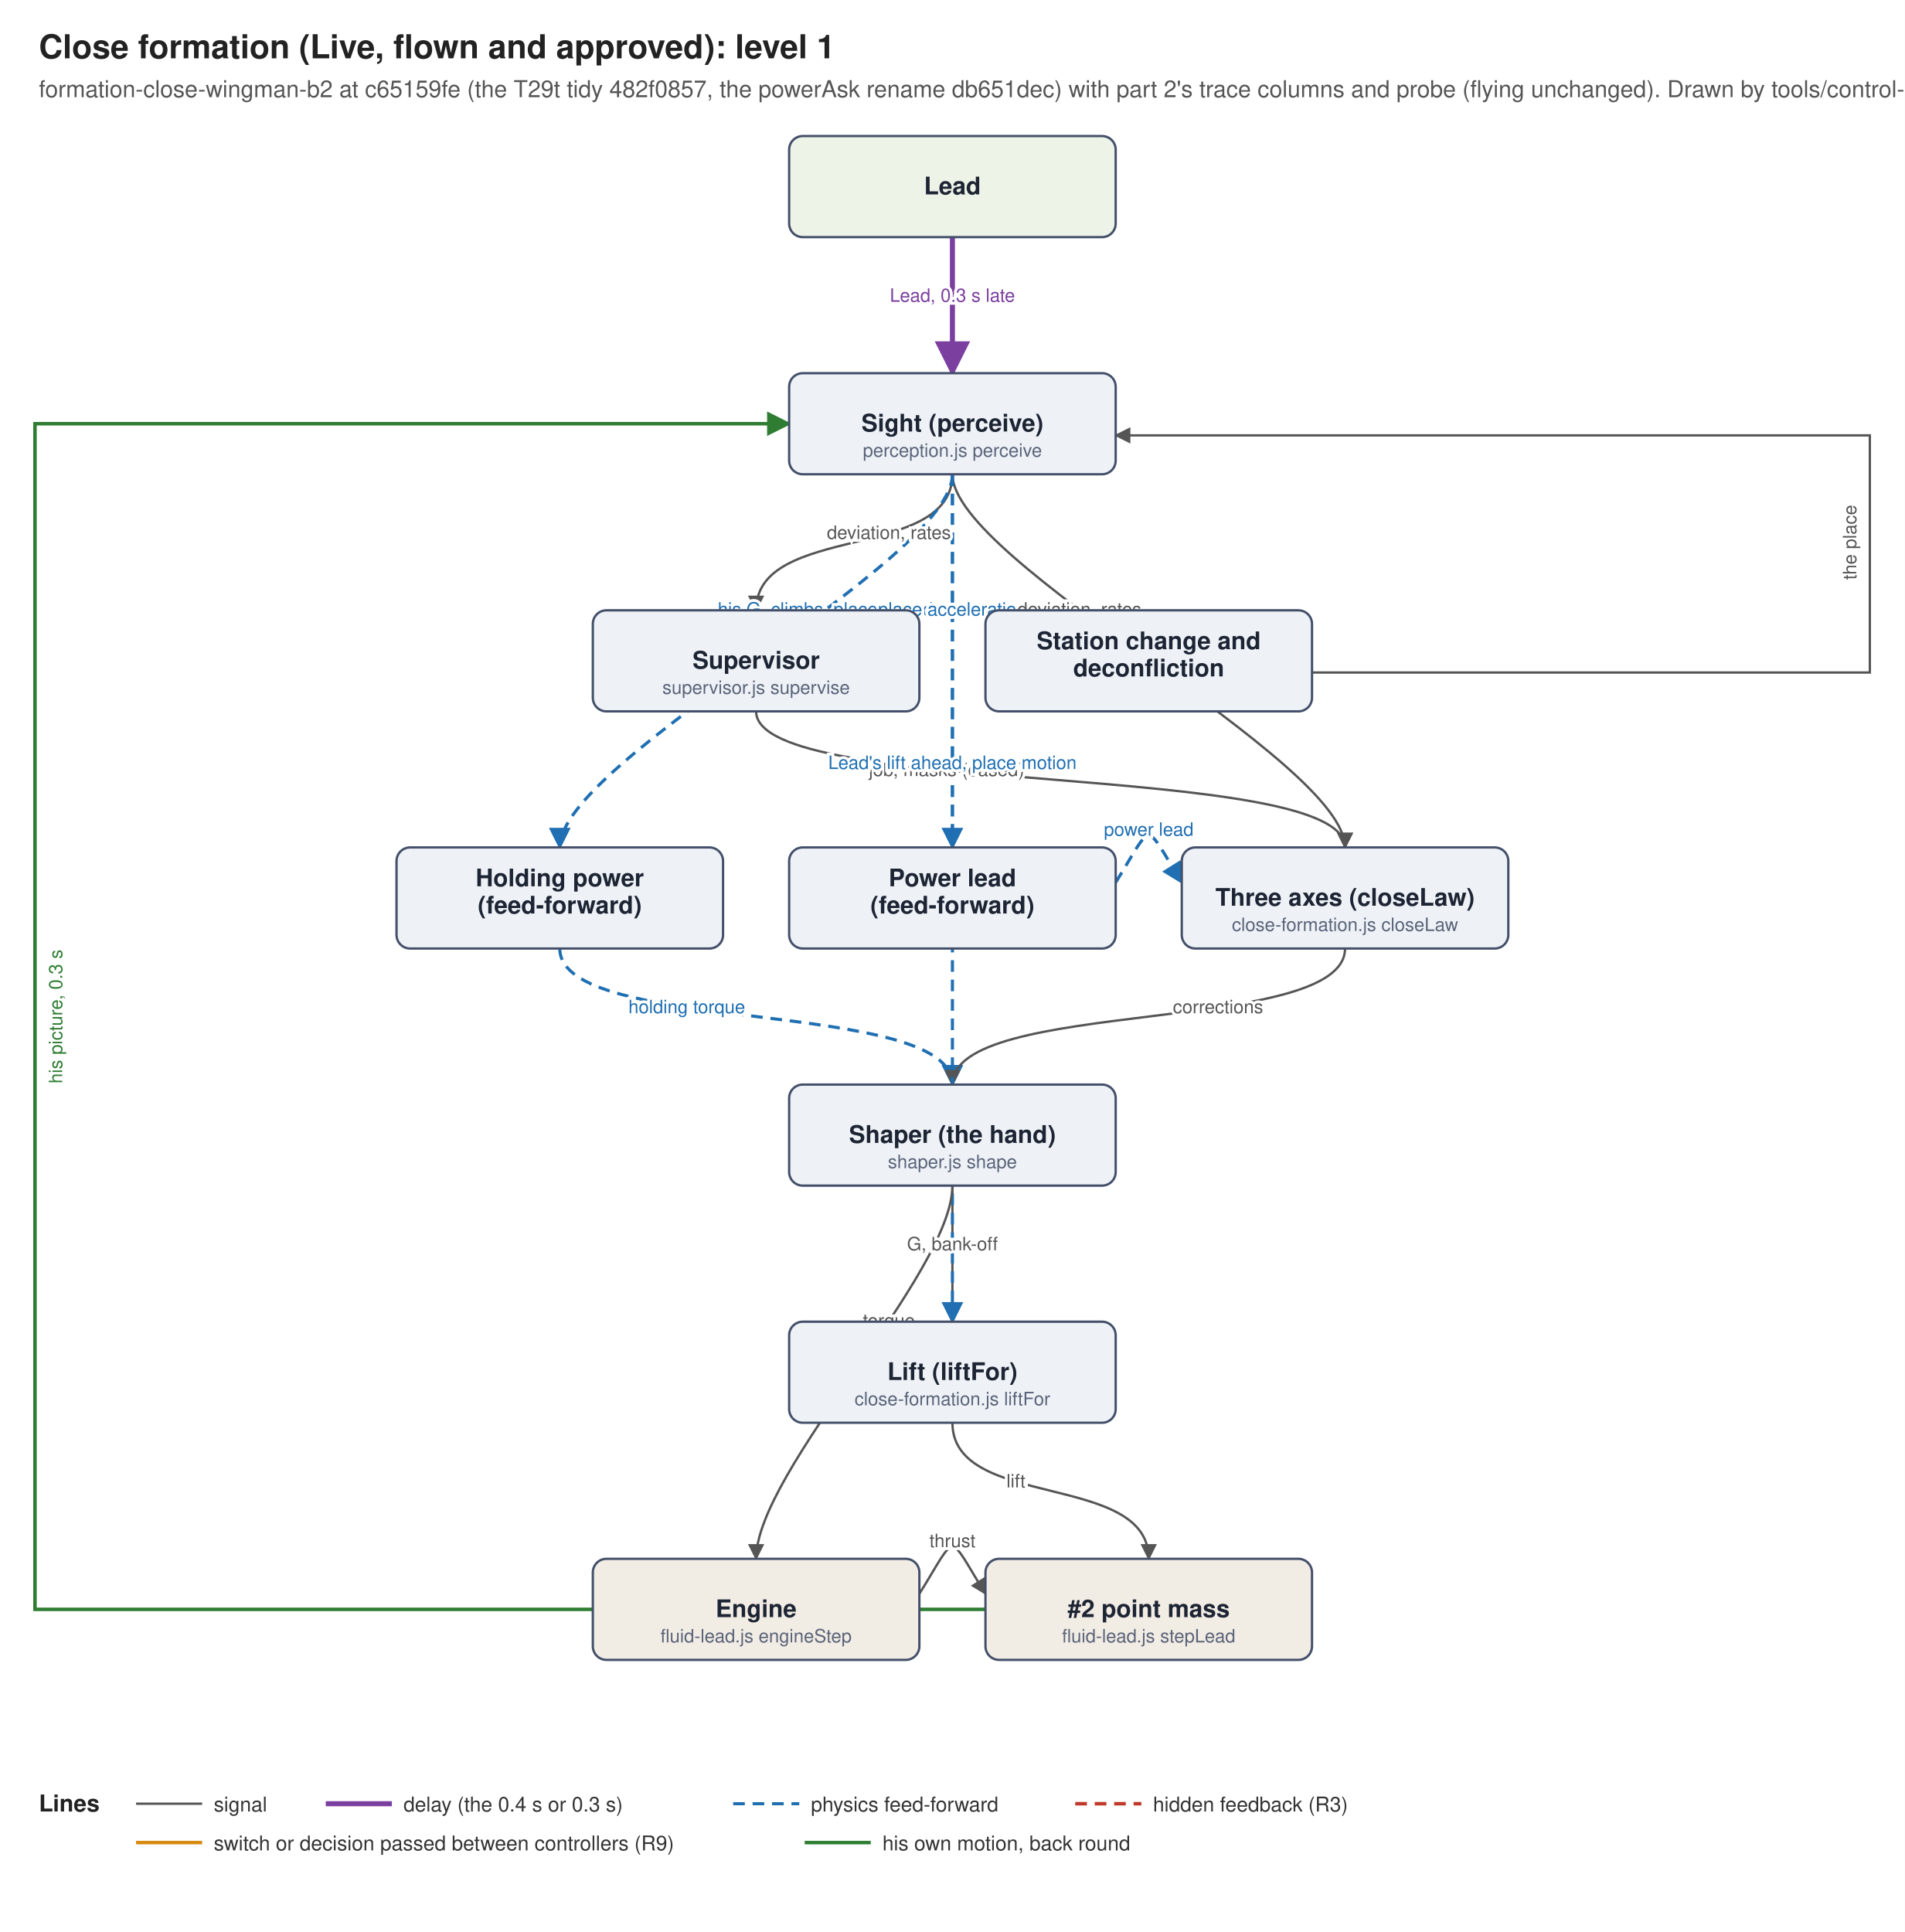
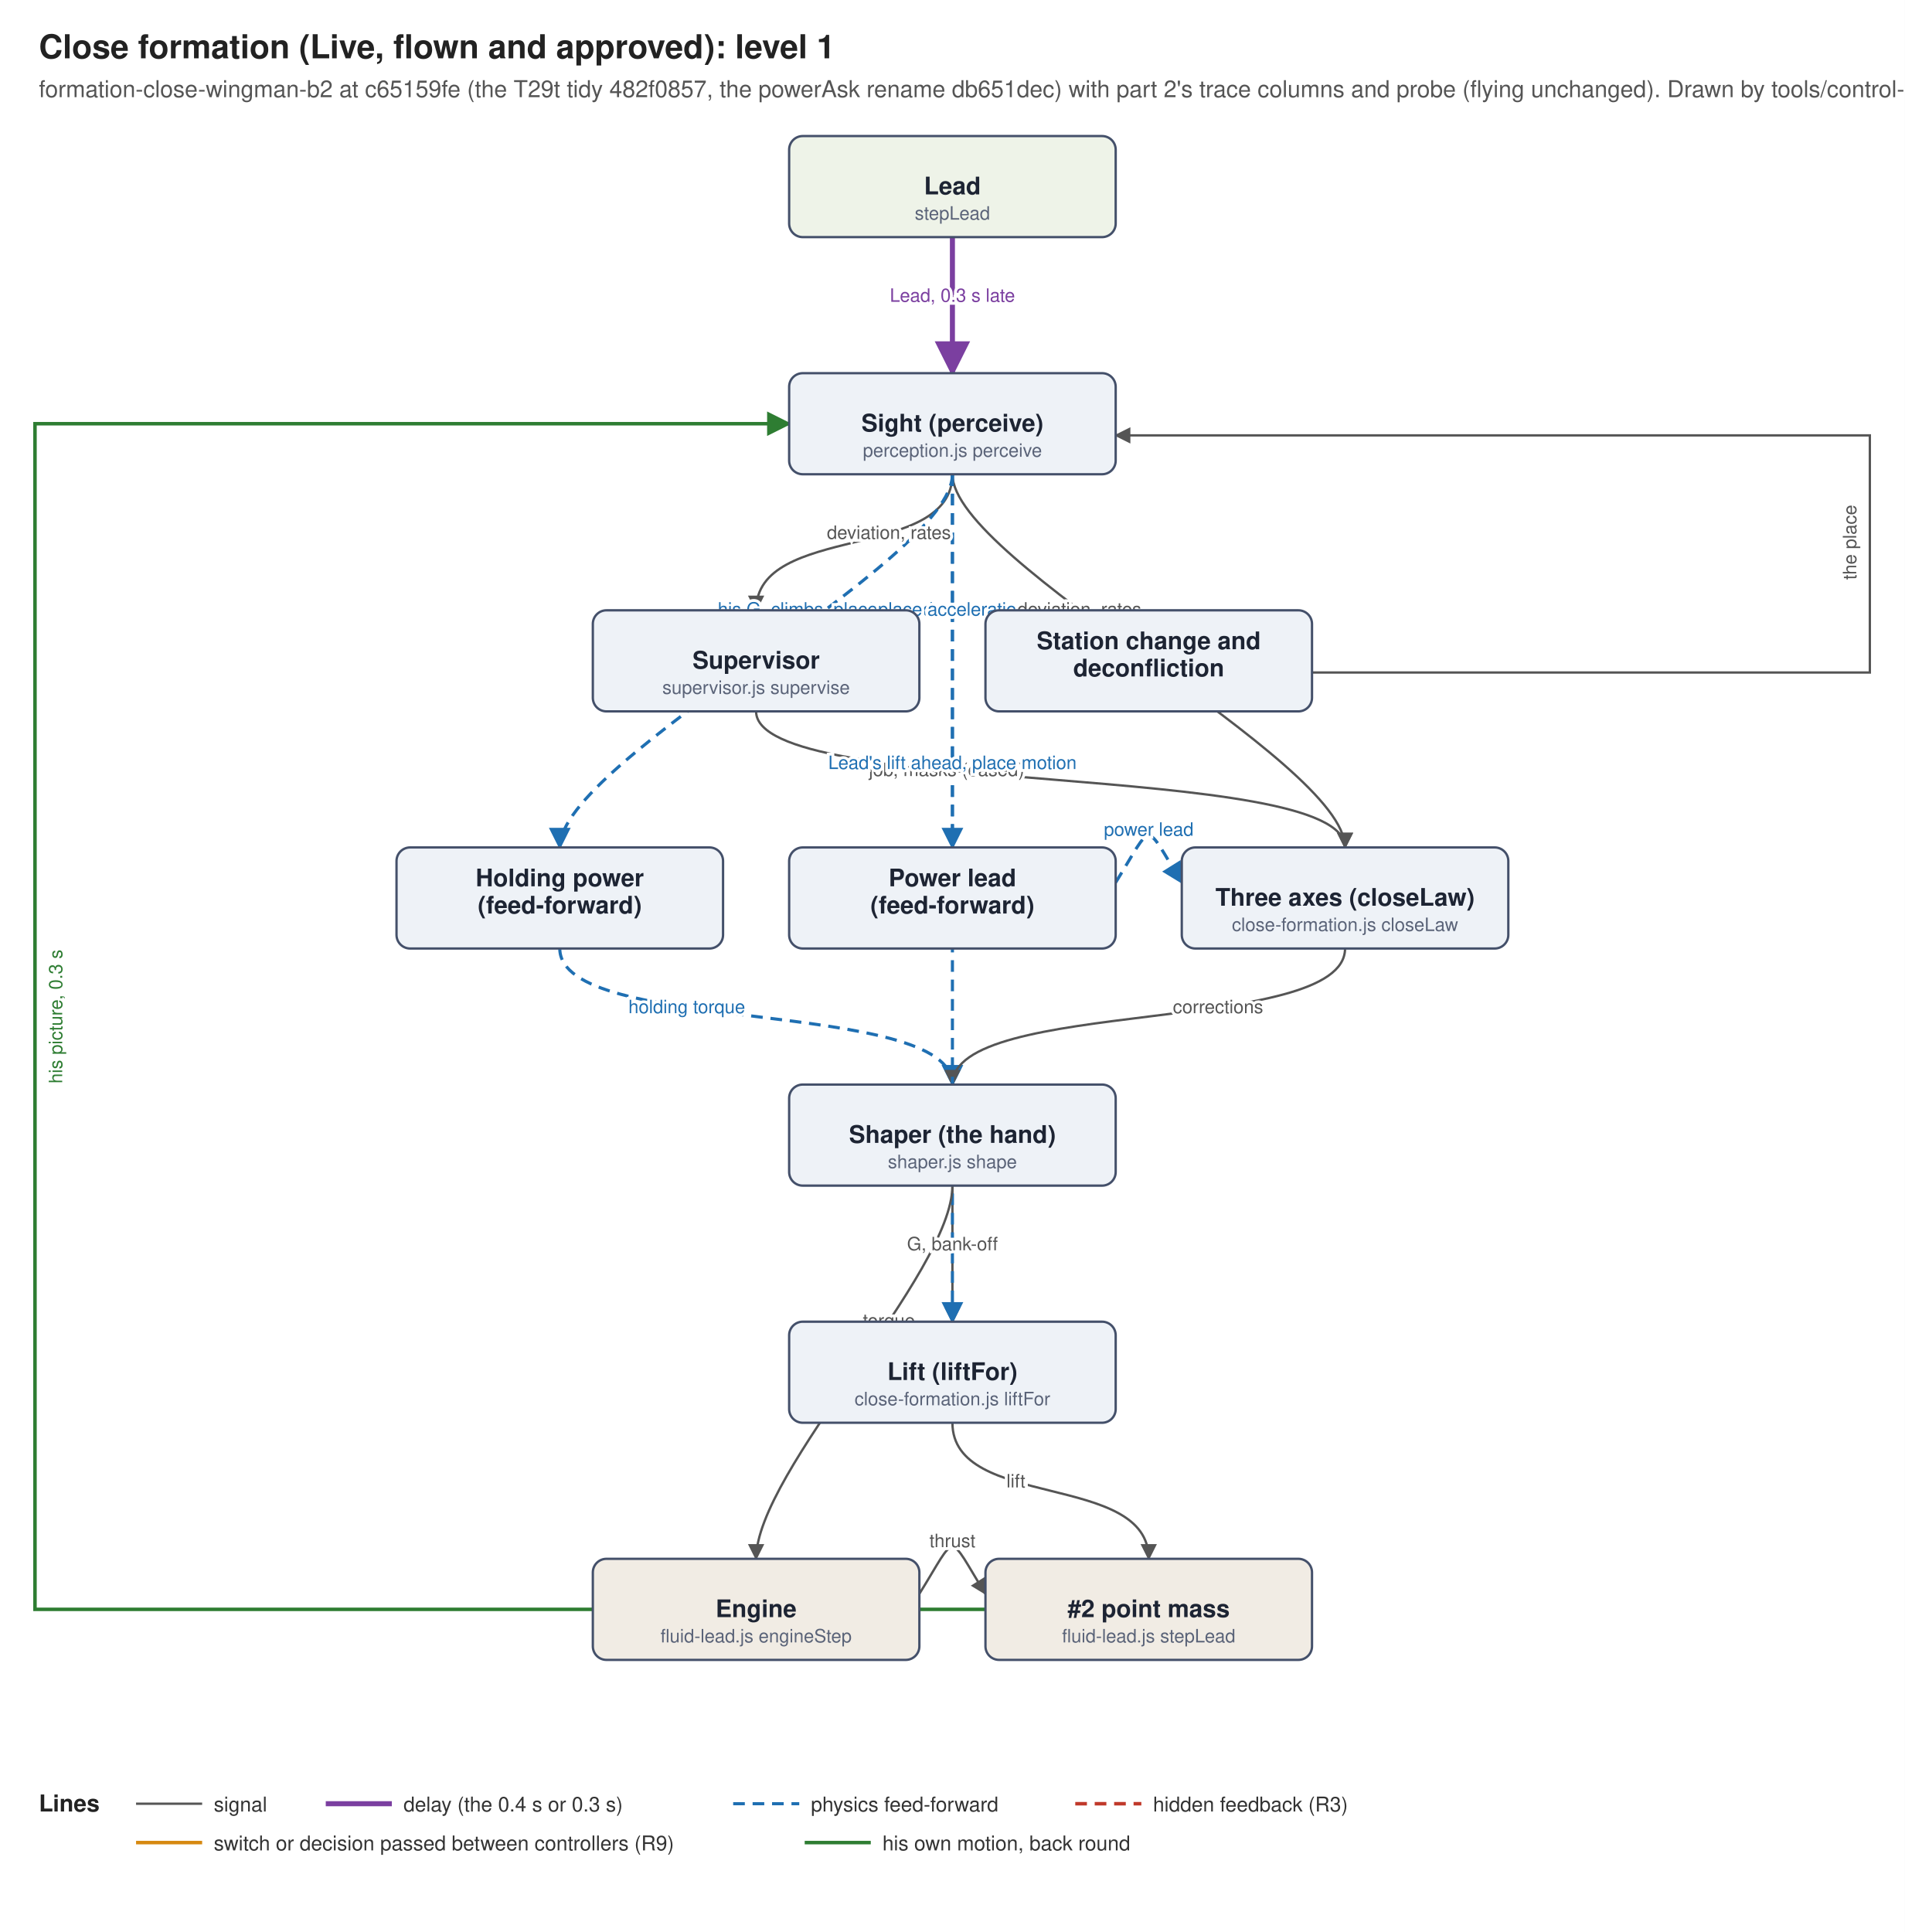
<svg xmlns="http://www.w3.org/2000/svg" viewBox="0 0 980 994" width="980" height="994" font-family="Helvetica, Arial, sans-serif">
  <rect width="100%" height="100%" fill="#ffffff" />
  <defs>
    <marker id="a-signal" viewBox="0 0 10 10" refX="9" refY="5" markerWidth="7" markerHeight="7" orient="auto-start-reverse">
      <path d="M0,0 L10,5 L0,10 z" fill="#555" />
    </marker>
    <marker id="a-delay" viewBox="0 0 10 10" refX="9" refY="5" markerWidth="7" markerHeight="7" orient="auto-start-reverse">
      <path d="M0,0 L10,5 L0,10 z" fill="#7b3fa0" />
    </marker>
    <marker id="a-ff" viewBox="0 0 10 10" refX="9" refY="5" markerWidth="7" markerHeight="7" orient="auto-start-reverse">
      <path d="M0,0 L10,5 L0,10 z" fill="#1f6fb2" />
    </marker>
    <marker id="a-hidden" viewBox="0 0 10 10" refX="9" refY="5" markerWidth="7" markerHeight="7" orient="auto-start-reverse">
      <path d="M0,0 L10,5 L0,10 z" fill="#c0392b" />
    </marker>
    <marker id="a-cross" viewBox="0 0 10 10" refX="9" refY="5" markerWidth="7" markerHeight="7" orient="auto-start-reverse">
      <path d="M0,0 L10,5 L0,10 z" fill="#d68910" />
    </marker>
    <marker id="a-feedback" viewBox="0 0 10 10" refX="9" refY="5" markerWidth="7" markerHeight="7" orient="auto-start-reverse">
      <path d="M0,0 L10,5 L0,10 z" fill="#2e7d32" />
    </marker>
  </defs>
  <text x="20" y="30" font-size="17" font-weight="bold" fill="#222">Close formation (Live, flown and approved): level 1</text>
  <text x="20" y="50" font-size="12" fill="#555">formation-close-wingman-b2 at c65159fe (the T29t tidy 482f0857, the powerAsk rename db651dec) with part 2's trace columns and probe (flying unchanged). Drawn by tools/control-map/draw.mjs from signals.mjs.</text>
  <path d="M490,122 C490,167 490,147 490,192" fill="none" stroke="#7b3fa0" stroke-width="2.6" marker-end="url(#a-delay)" />
  <path d="M490,244 C490,289 389,269 389,314" fill="none" stroke="#555" stroke-width="1.2" marker-end="url(#a-signal)" />
  <path d="M675,346 L962,346 L962,224 L574,224" fill="none" stroke="#555" stroke-width="1.2" marker-end="url(#a-signal)" />
  <path d="M389,366 C389,411 692,391 692,436" fill="none" stroke="#555" stroke-width="1.2" marker-end="url(#a-signal)" />
  <path d="M490,244 C490,289 288,391 288,436" fill="none" stroke="#1f6fb2" stroke-width="1.6" stroke-dasharray="6 4" marker-end="url(#a-ff)" />
  <path d="M490,244 C490,289 490,391 490,436" fill="none" stroke="#1f6fb2" stroke-width="1.6" stroke-dasharray="6 4" marker-end="url(#a-ff)" />
  <path d="M490,244 C490,289 692,391 692,436" fill="none" stroke="#555" stroke-width="1.2" marker-end="url(#a-signal)" />
  <path d="M288,488 C288,533 490,513 490,558" fill="none" stroke="#1f6fb2" stroke-width="1.6" stroke-dasharray="6 4" marker-end="url(#a-ff)" />
  <path d="M574,454 C594,422 588,422 608,454" fill="none" stroke="#1f6fb2" stroke-width="1.6" stroke-dasharray="6 4" marker-end="url(#a-ff)" />
  <path d="M692,488 C692,533 490,513 490,558" fill="none" stroke="#555" stroke-width="1.2" marker-end="url(#a-signal)" />
  <path d="M490,610 C490,655 490,635 490,680" fill="none" stroke="#555" stroke-width="1.2" marker-end="url(#a-signal)" />
  <path d="M490,244 C490,289 490,635 490,680" fill="none" stroke="#1f6fb2" stroke-width="1.6" stroke-dasharray="6 4" marker-end="url(#a-ff)" />
  <path d="M490,610 C490,655 389,757 389,802" fill="none" stroke="#555" stroke-width="1.2" marker-end="url(#a-signal)" />
  <path d="M490,732 C490,777 591,757 591,802" fill="none" stroke="#555" stroke-width="1.2" marker-end="url(#a-signal)" />
  <path d="M473,820 C493,788 487,788 507,820" fill="none" stroke="#555" stroke-width="1.2" marker-end="url(#a-signal)" />
  <path d="M507,828 L18,828 L18,218 L406,218" fill="none" stroke="#2e7d32" stroke-width="1.8" marker-end="url(#a-feedback)" />
  <text x="490" y="155.275" font-size="9.5" fill="#7b3fa0" text-anchor="middle" stroke="#ffffff" stroke-width="3" paint-order="stroke">Lead, 0.3 s late</text>
  <text x="457.331" y="277.275" font-size="9.5" fill="#555" text-anchor="middle" stroke="#ffffff" stroke-width="3" paint-order="stroke">deviation, rates</text>
  <text x="958" y="279" font-size="9.5" fill="#555" text-anchor="middle" transform="rotate(-90 958 279)" dy="-3">the place</text>
  <text x="487.007" y="399.275" font-size="9.5" fill="#555" text-anchor="middle" stroke="#ffffff" stroke-width="3" paint-order="stroke">job, masks (eased)</text>
  <text x="424.662" y="316.737" font-size="9.5" fill="#1f6fb2" text-anchor="middle" stroke="#ffffff" stroke-width="3" paint-order="stroke">his G, climbs, place speed</text>
  <text x="490" y="316.737" font-size="9.5" fill="#1f6fb2" text-anchor="middle" stroke="#ffffff" stroke-width="3" paint-order="stroke">place acceleration</text>
  <text x="555.338" y="316.737" font-size="9.5" fill="#555" text-anchor="middle" stroke="#ffffff" stroke-width="3" paint-order="stroke">deviation, rates</text>
  <text x="353.338" y="521.275" font-size="9.5" fill="#1f6fb2" text-anchor="middle" stroke="#ffffff" stroke-width="3" paint-order="stroke">holding torque</text>
  <text x="591" y="430" font-size="9.5" fill="#1f6fb2" text-anchor="middle" stroke="#ffffff" stroke-width="3" paint-order="stroke">power lead</text>
  <text x="626.662" y="521.275" font-size="9.5" fill="#555" text-anchor="middle" stroke="#ffffff" stroke-width="3" paint-order="stroke">corrections</text>
  <text x="490" y="643.275" font-size="9.5" fill="#555" text-anchor="middle" stroke="#ffffff" stroke-width="3" paint-order="stroke">G, bank-off</text>
  <text x="490" y="395.66" font-size="9.5" fill="#1f6fb2" text-anchor="middle" stroke="#ffffff" stroke-width="3" paint-order="stroke">Lead's lift ahead, place motion</text>
  <text x="457.331" y="682.737" font-size="9.5" fill="#555" text-anchor="middle" stroke="#ffffff" stroke-width="3" paint-order="stroke">torque</text>
  <text x="522.669" y="765.275" font-size="9.5" fill="#555" text-anchor="middle" stroke="#ffffff" stroke-width="3" paint-order="stroke">lift</text>
  <text x="490" y="796" font-size="9.5" fill="#555" text-anchor="middle" stroke="#ffffff" stroke-width="3" paint-order="stroke">thrust</text>
  <text x="22" y="523" font-size="9.5" fill="#2e7d32" text-anchor="middle" transform="rotate(-90 22 523)" dy="10">his picture, 0.3 s</text>
  <rect x="406" y="70" width="168" height="52" rx="7" fill="#eef3e8" stroke="#44506a" stroke-width="1.2" />
  <text x="490" y="100" font-size="12.5" font-weight="bold" text-anchor="middle" fill="#1d2433">Lead</text>
+   <text x="490" y="113" font-size="9.5" text-anchor="middle" fill="#5a6378">stepLead </text>
  <rect x="406" y="192" width="168" height="52" rx="7" fill="#eef2f7" stroke="#44506a" stroke-width="1.2" />
  <text x="490" y="222" font-size="12.5" font-weight="bold" text-anchor="middle" fill="#1d2433">Sight (perceive)</text>
  <text x="490" y="235" font-size="9.5" text-anchor="middle" fill="#5a6378">perception.js perceive</text>
  <rect x="305" y="314" width="168" height="52" rx="7" fill="#eef2f7" stroke="#44506a" stroke-width="1.2" />
  <text x="389" y="344" font-size="12.5" font-weight="bold" text-anchor="middle" fill="#1d2433">Supervisor</text>
  <text x="389" y="357" font-size="9.5" text-anchor="middle" fill="#5a6378">supervisor.js supervise</text>
  <rect x="507" y="314" width="168" height="52" rx="7" fill="#eef2f7" stroke="#44506a" stroke-width="1.2" />
  <text x="591" y="334" font-size="12.5" font-weight="bold" text-anchor="middle" fill="#1d2433">Station change and</text>
  <text x="591" y="348" font-size="12.5" font-weight="bold" text-anchor="middle" fill="#1d2433">deconfliction</text>
  <rect x="204" y="436" width="168" height="52" rx="7" fill="#eef2f7" stroke="#44506a" stroke-width="1.2" />
  <text x="288" y="456" font-size="12.5" font-weight="bold" text-anchor="middle" fill="#1d2433">Holding power</text>
  <text x="288" y="470" font-size="12.5" font-weight="bold" text-anchor="middle" fill="#1d2433">(feed-forward)</text>
  <rect x="406" y="436" width="168" height="52" rx="7" fill="#eef2f7" stroke="#44506a" stroke-width="1.2" />
  <text x="490" y="456" font-size="12.5" font-weight="bold" text-anchor="middle" fill="#1d2433">Power lead</text>
  <text x="490" y="470" font-size="12.5" font-weight="bold" text-anchor="middle" fill="#1d2433">(feed-forward)</text>
  <rect x="608" y="436" width="168" height="52" rx="7" fill="#eef2f7" stroke="#44506a" stroke-width="1.2" />
  <text x="692" y="466" font-size="12.5" font-weight="bold" text-anchor="middle" fill="#1d2433">Three axes (closeLaw)</text>
  <text x="692" y="479" font-size="9.5" text-anchor="middle" fill="#5a6378">close-formation.js closeLaw</text>
  <rect x="406" y="558" width="168" height="52" rx="7" fill="#eef2f7" stroke="#44506a" stroke-width="1.2" />
  <text x="490" y="588" font-size="12.5" font-weight="bold" text-anchor="middle" fill="#1d2433">Shaper (the hand)</text>
  <text x="490" y="601" font-size="9.5" text-anchor="middle" fill="#5a6378">shaper.js shape</text>
  <rect x="406" y="680" width="168" height="52" rx="7" fill="#eef2f7" stroke="#44506a" stroke-width="1.2" />
  <text x="490" y="710" font-size="12.5" font-weight="bold" text-anchor="middle" fill="#1d2433">Lift (liftFor)</text>
  <text x="490" y="723" font-size="9.5" text-anchor="middle" fill="#5a6378">close-formation.js liftFor</text>
  <rect x="305" y="802" width="168" height="52" rx="7" fill="#f1ece4" stroke="#44506a" stroke-width="1.2" />
  <text x="389" y="832" font-size="12.5" font-weight="bold" text-anchor="middle" fill="#1d2433">Engine</text>
  <text x="389" y="845" font-size="9.5" text-anchor="middle" fill="#5a6378">fluid-lead.js engineStep</text>
  <rect x="507" y="802" width="168" height="52" rx="7" fill="#f1ece4" stroke="#44506a" stroke-width="1.2" />
  <text x="591" y="832" font-size="12.5" font-weight="bold" text-anchor="middle" fill="#1d2433">#2 point mass</text>
  <text x="591" y="845" font-size="9.5" text-anchor="middle" fill="#5a6378">fluid-lead.js stepLead</text>
  <text x="20" y="932" font-size="12" font-weight="bold" fill="#222">Lines</text>
  <line x1="70" y1="928" x2="104" y2="928" stroke="#555" stroke-width="1.2" />
  <text x="110" y="932" font-size="10.5" fill="#333">signal</text>
  <line x1="167.6" y1="928" x2="201.6" y2="928" stroke="#7b3fa0" stroke-width="2.6" />
  <text x="207.6" y="932" font-size="10.5" fill="#333">delay (the 0.4 s or 0.3 s)</text>
  <line x1="377.2" y1="928" x2="411.2" y2="928" stroke="#1f6fb2" stroke-width="1.6" stroke-dasharray="6 4" />
  <text x="417.2" y="932" font-size="10.5" fill="#333">physics feed-forward</text>
  <line x1="553.2" y1="928" x2="587.2" y2="928" stroke="#c0392b" stroke-width="1.8" stroke-dasharray="6 4" />
  <text x="593.2" y="932" font-size="10.5" fill="#333">hidden feedback (R3)</text>
  <line x1="70" y1="948" x2="104" y2="948" stroke="#d68910" stroke-width="1.8" />
  <text x="110" y="952" font-size="10.5" fill="#333">switch or decision passed between controllers (R9)</text>
  <line x1="414" y1="948" x2="448" y2="948" stroke="#2e7d32" stroke-width="1.8" />
  <text x="454" y="952" font-size="10.5" fill="#333">his own motion, back round</text>
</svg>
